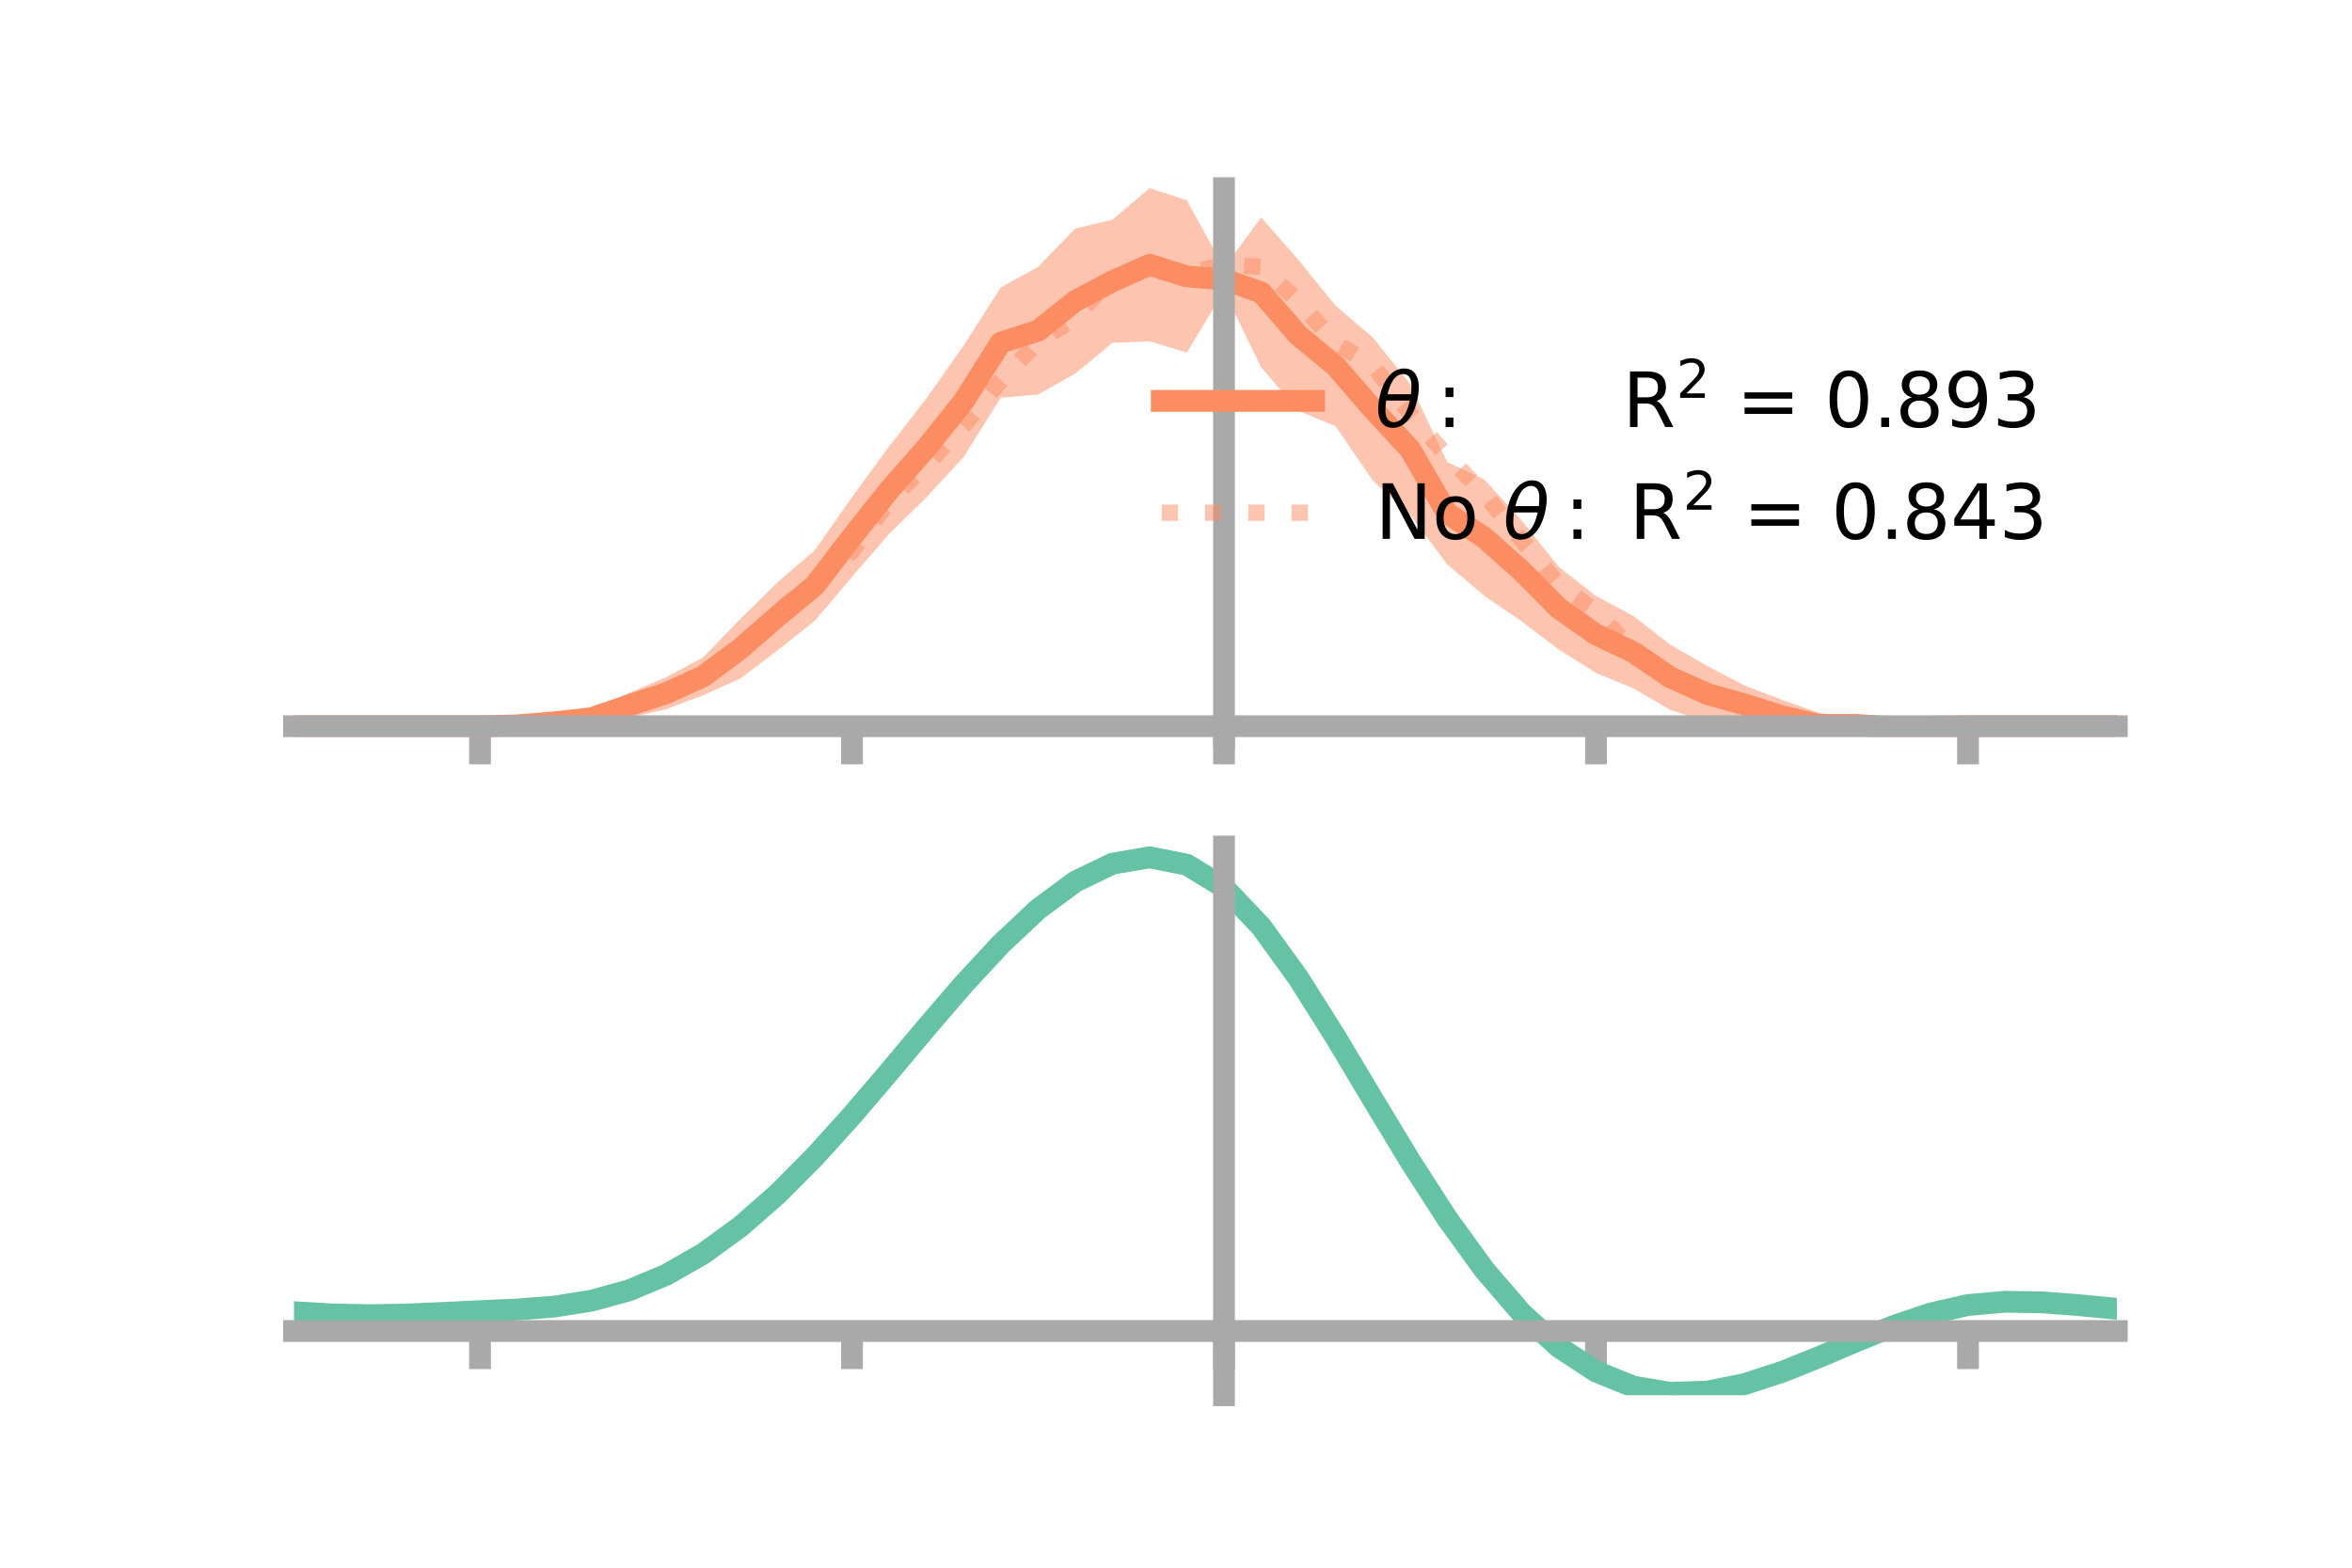
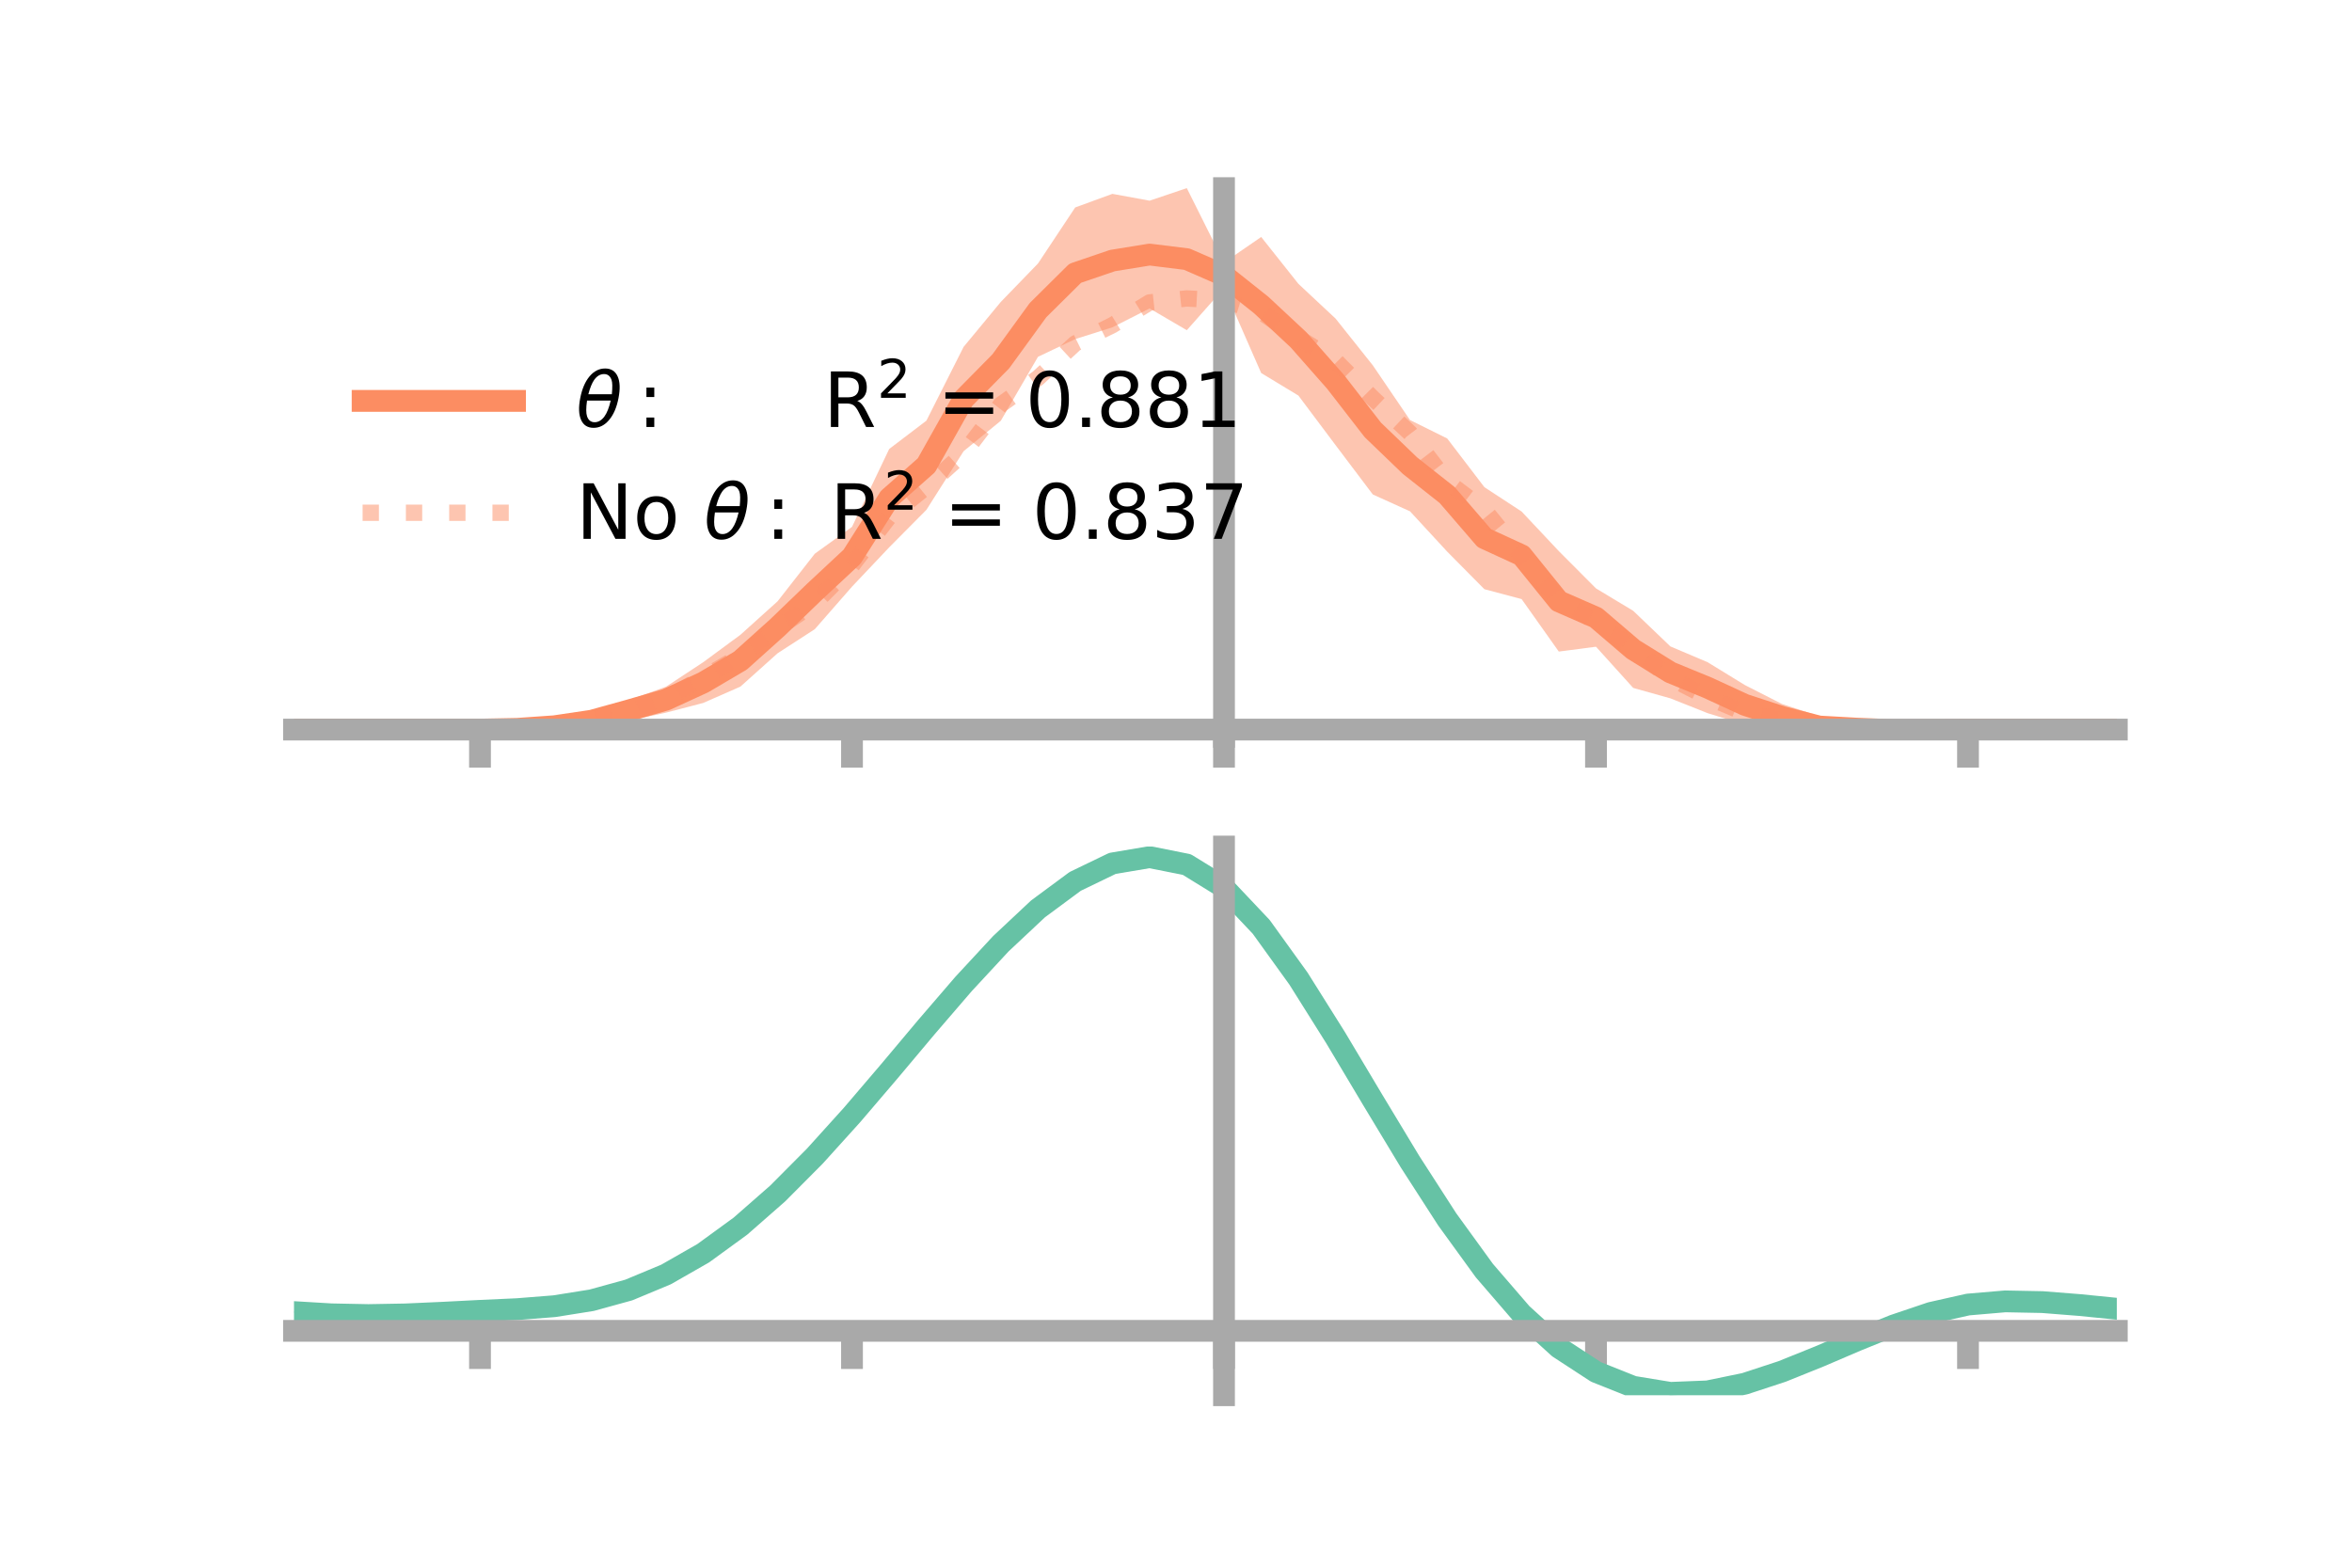
<svg xmlns="http://www.w3.org/2000/svg" xmlns:xlink="http://www.w3.org/1999/xlink" height="144pt" version="1.1" viewBox="0 0 216 144" width="216pt">
  <defs>
    <style type="text/css">*{stroke-linecap:butt;stroke-linejoin:round;}</style>
  </defs>
  <g id="figure_1">
    <g id="patch_1">
      <path d="M 0 144  L 216 144  L 216 0  L 0 0  z " style="fill:none;" />
    </g>
    <g id="axes_1">
      <g id="patch_2">
        <path d="M 27 67.68  L 194.4 67.68  L 194.4 17.28  L 27 17.28  z " style="fill:none;" />
      </g>
      <g id="PolyCollection_1">
-         <path clip-path="url(#p04c9dd43d0)" d="M 27 66.705  L 27 66.705  L 30.416 66.705  L 33.833 66.705  L 37.249 66.705  L 40.665 66.705  L 44.082 66.703  L 47.498 66.489  L 50.914 65.98  L 54.331 65.272  L 57.747 63.667  L 61.163 62.211  L 64.58 60.384  L 67.996 56.837  L 71.412 53.49  L 74.829 50.543  L 78.245 45.668  L 81.661 41  L 85.078 36.598  L 88.494 31.743  L 91.91 26.403  L 95.327 24.517  L 98.743 20.993  L 102.159 20.187  L 105.576 17.28  L 108.992 18.401  L 112.408 24.6  L 115.824 19.966  L 119.241 23.874  L 122.657 28.087  L 126.073 30.998  L 129.49 35.256  L 132.906 42.441  L 136.322 44.053  L 139.739 47.801  L 143.155 52.076  L 146.571 54.742  L 149.988 56.576  L 153.404 59.225  L 156.82 61.19  L 160.237 62.979  L 163.653 64.287  L 167.069 65.484  L 170.486 65.878  L 173.902 66.455  L 177.318 66.615  L 180.735 66.704  L 184.151 66.705  L 187.567 66.705  L 190.984 66.705  L 194.4 66.705  L 194.4 66.705  L 194.4 66.705  L 190.984 66.705  L 187.567 66.705  L 184.151 66.705  L 180.735 66.706  L 177.318 66.883  L 173.902 67.164  L 170.486 67.293  L 167.069 67.68  L 163.653 67.295  L 160.237 66.458  L 156.82 66.315  L 153.404 65.221  L 149.988 63.222  L 146.571 61.811  L 143.155 59.669  L 139.739 57.076  L 136.322 54.732  L 132.906 51.842  L 129.49 47.26  L 126.073 44.141  L 122.657 39.154  L 119.241 37.732  L 115.824 33.749  L 112.408 26.738  L 108.992 32.387  L 105.576 31.351  L 102.159 31.493  L 98.743 34.316  L 95.327 36.242  L 91.91 36.526  L 88.494 41.982  L 85.078 45.687  L 81.661 49.032  L 78.245 52.986  L 74.829 57.026  L 71.412 59.738  L 67.996 62.321  L 64.58 63.863  L 61.163 65.156  L 57.747 65.926  L 54.331 66.664  L 50.914 66.711  L 47.498 66.765  L 44.082 66.705  L 40.665 66.705  L 37.249 66.705  L 33.833 66.705  L 30.416 66.705  L 27 66.705  z " style="fill:#fc8d62;fill-opacity:0.5;" />
+         <path clip-path="url(#p50fe709714)" d="M 27 67.016  L 27 67.016  L 30.416 67.016  L 33.833 67.016  L 37.249 67.016  L 40.665 67.016  L 44.082 67.015  L 47.498 66.84  L 50.914 66.393  L 54.331 65.573  L 57.747 64.316  L 61.163 63.079  L 64.58 60.829  L 67.996 58.311  L 71.412 55.232  L 74.829 50.861  L 78.245 48.396  L 81.661 41.241  L 85.078 38.64  L 88.494 31.864  L 91.91 27.733  L 95.327 24.202  L 98.743 19.055  L 102.159 17.807  L 105.576 18.434  L 108.992 17.28  L 112.408 24.119  L 115.824 21.767  L 119.241 26.071  L 122.657 29.266  L 126.073 33.555  L 129.49 38.582  L 132.906 40.276  L 136.322 44.749  L 139.739 46.985  L 143.155 50.62  L 146.571 54.048  L 149.988 56.107  L 153.404 59.377  L 156.82 60.827  L 160.237 62.922  L 163.653 64.664  L 167.069 65.787  L 170.486 66.291  L 173.902 66.753  L 177.318 66.941  L 180.735 67.015  L 184.151 67.016  L 187.567 67.016  L 190.984 67.016  L 194.4 67.016  L 194.4 67.016  L 194.4 67.016  L 190.984 67.016  L 187.567 67.016  L 184.151 67.016  L 180.735 67.017  L 177.318 67.154  L 173.902 67.378  L 170.486 67.562  L 167.069 67.68  L 163.653 67.048  L 160.237 66.563  L 156.82 65.507  L 153.404 64.147  L 149.988 63.189  L 146.571 59.405  L 143.155 59.85  L 139.739 55.028  L 136.322 54.121  L 132.906 50.67  L 129.49 46.967  L 126.073 45.418  L 122.657 40.892  L 119.241 36.335  L 115.824 34.265  L 112.408 26.474  L 108.992 30.331  L 105.576 28.332  L 102.159 30.068  L 98.743 31.148  L 95.327 32.774  L 91.91 38.65  L 88.494 41.447  L 85.078 46.831  L 81.661 50.276  L 78.245 53.888  L 74.829 57.792  L 71.412 60.007  L 67.996 63.069  L 64.58 64.57  L 61.163 65.46  L 57.747 66.198  L 54.331 66.833  L 50.914 67.028  L 47.498 67.058  L 44.082 67.017  L 40.665 67.016  L 37.249 67.016  L 33.833 67.016  L 30.416 67.016  L 27 67.016  z " style="fill:#fc8d62;fill-opacity:0.5;" />
      </g>
      <g id="matplotlib.axis_1">
        <g id="xtick_1">
          <g id="line2d_1">
            <defs>
-               <path d="M 0 0  L 0 3.5  " id="m836df31531" style="stroke:#a9a9a9;stroke-width:2;" />
+               <path d="M 0 0  L 0 3.5  " id="mddd02d5829" style="stroke:#a9a9a9;stroke-width:2;" />
            </defs>
            <g>
-               <use style="fill:#a9a9a9;stroke:#a9a9a9;stroke-width:2;" x="44.082" xlink:href="#m836df31531" y="66.705" />
+               <use style="fill:#a9a9a9;stroke:#a9a9a9;stroke-width:2;" x="44.082" xlink:href="#mddd02d5829" y="67.016" />
            </g>
          </g>
        </g>
        <g id="xtick_2">
          <g id="line2d_2">
            <g>
-               <use style="fill:#a9a9a9;stroke:#a9a9a9;stroke-width:2;" x="78.245" xlink:href="#m836df31531" y="66.705" />
+               <use style="fill:#a9a9a9;stroke:#a9a9a9;stroke-width:2;" x="78.245" xlink:href="#mddd02d5829" y="67.016" />
            </g>
          </g>
        </g>
        <g id="xtick_3">
          <g id="line2d_3">
            <g>
-               <use style="fill:#a9a9a9;stroke:#a9a9a9;stroke-width:2;" x="112.408" xlink:href="#m836df31531" y="66.705" />
+               <use style="fill:#a9a9a9;stroke:#a9a9a9;stroke-width:2;" x="112.408" xlink:href="#mddd02d5829" y="67.016" />
            </g>
          </g>
        </g>
        <g id="xtick_4">
          <g id="line2d_4">
            <g>
-               <use style="fill:#a9a9a9;stroke:#a9a9a9;stroke-width:2;" x="146.571" xlink:href="#m836df31531" y="66.705" />
+               <use style="fill:#a9a9a9;stroke:#a9a9a9;stroke-width:2;" x="146.571" xlink:href="#mddd02d5829" y="67.016" />
            </g>
          </g>
        </g>
        <g id="xtick_5">
          <g id="line2d_5">
            <g>
-               <use style="fill:#a9a9a9;stroke:#a9a9a9;stroke-width:2;" x="180.735" xlink:href="#m836df31531" y="66.705" />
+               <use style="fill:#a9a9a9;stroke:#a9a9a9;stroke-width:2;" x="180.735" xlink:href="#mddd02d5829" y="67.016" />
            </g>
          </g>
        </g>
      </g>
      <g id="matplotlib.axis_2" />
      <g id="line2d_6">
-         <path clip-path="url(#p04c9dd43d0)" d="M 27 66.705  L 30.416 66.705  L 33.833 66.705  L 37.249 66.705  L 40.665 66.705  L 44.082 66.704  L 47.498 66.627  L 50.914 66.345  L 54.331 65.968  L 57.747 64.797  L 61.163 63.683  L 64.58 62.123  L 67.996 59.579  L 71.412 56.614  L 74.829 53.785  L 78.245 49.327  L 81.661 45.016  L 85.078 41.143  L 88.494 36.863  L 91.91 31.465  L 95.327 30.379  L 98.743 27.655  L 102.159 25.84  L 105.576 24.315  L 108.992 25.394  L 112.408 25.669  L 115.824 26.857  L 119.241 30.803  L 122.657 33.621  L 126.073 37.57  L 129.49 41.258  L 132.906 47.142  L 136.322 49.393  L 139.739 52.439  L 143.155 55.872  L 146.571 58.277  L 149.988 59.899  L 153.404 62.223  L 156.82 63.752  L 160.237 64.718  L 163.653 65.791  L 167.069 66.582  L 170.486 66.586  L 173.902 66.81  L 177.318 66.749  L 180.735 66.705  L 184.151 66.705  L 187.567 66.705  L 190.984 66.705  L 194.4 66.705  " style="fill:none;stroke:#fc8d62;stroke-linecap:square;stroke-width:2;" />
+         <path clip-path="url(#p50fe709714)" d="M 27 67.016  L 30.416 67.016  L 33.833 67.016  L 37.249 67.016  L 40.665 67.016  L 44.082 67.016  L 47.498 66.949  L 50.914 66.71  L 54.331 66.203  L 57.747 65.257  L 61.163 64.27  L 64.58 62.7  L 67.996 60.69  L 71.412 57.619  L 74.829 54.327  L 78.245 51.142  L 81.661 45.758  L 85.078 42.736  L 88.494 36.656  L 91.91 33.191  L 95.327 28.488  L 98.743 25.102  L 102.159 23.937  L 105.576 23.383  L 108.992 23.806  L 112.408 25.296  L 115.824 28.016  L 119.241 31.203  L 122.657 35.079  L 126.073 39.487  L 129.49 42.774  L 132.906 45.473  L 136.322 49.435  L 139.739 51.006  L 143.155 55.235  L 146.571 56.726  L 149.988 59.648  L 153.404 61.762  L 156.82 63.167  L 160.237 64.743  L 163.653 65.856  L 167.069 66.734  L 170.486 66.927  L 173.902 67.065  L 177.318 67.048  L 180.735 67.016  L 184.151 67.016  L 187.567 67.016  L 190.984 67.016  L 194.4 67.016  " style="fill:none;stroke:#fc8d62;stroke-linecap:square;stroke-width:2;" />
      </g>
      <g id="line2d_7">
-         <path clip-path="url(#p04c9dd43d0)" d="M 27 66.705  L 30.416 66.705  L 33.833 66.705  L 37.249 66.705  L 40.665 66.705  L 44.082 66.705  L 47.498 66.653  L 50.914 66.358  L 54.331 65.672  L 57.747 64.663  L 61.163 63.687  L 64.58 62.032  L 67.996 59.572  L 71.412 56.209  L 74.829 53.295  L 78.245 50.666  L 81.661 46.055  L 85.078 42.692  L 88.494 39.127  L 91.91 34.949  L 95.327 31.393  L 98.743 29.23  L 102.159 25.405  L 105.576 24.874  L 108.992 25.129  L 112.408 24.315  L 115.824 24.504  L 119.241 27.685  L 122.657 31.507  L 126.073 33.536  L 129.49 38.009  L 132.906 41.894  L 136.322 45.379  L 139.739 49.633  L 143.155 53.686  L 146.571 56.159  L 149.988 59.734  L 153.404 62.335  L 156.82 63.476  L 160.237 64.717  L 163.653 65.746  L 167.069 66.671  L 170.486 66.845  L 173.902 66.786  L 177.318 66.721  L 180.735 66.705  L 184.151 66.705  L 187.567 66.705  L 190.984 66.705  L 194.4 66.705  " style="fill:none;stroke:#fc8d62;stroke-dasharray:1.5,2.475;stroke-dashoffset:0;stroke-opacity:0.5;stroke-width:1.5;" />
+         <path clip-path="url(#p50fe709714)" d="M 27 67.016  L 30.416 67.016  L 33.833 67.016  L 37.249 67.016  L 40.665 67.016  L 44.082 67.016  L 47.498 66.974  L 50.914 66.649  L 54.331 66.146  L 57.747 65.366  L 61.163 64.178  L 64.58 62.233  L 67.996 60.263  L 71.412 57.716  L 74.829 55.404  L 78.245 51.945  L 81.661 47.473  L 85.078 44.721  L 88.494 41.645  L 91.91 37.165  L 95.327 34.72  L 98.743 31.55  L 102.159 29.87  L 105.576 27.78  L 108.992 27.412  L 112.408 27.603  L 115.824 28.681  L 119.241 31.024  L 122.657 33.139  L 126.073 36.574  L 129.49 39.776  L 132.906 44.239  L 136.322 46.84  L 139.739 51.034  L 143.155 55.152  L 146.571 57.109  L 149.988 59.558  L 153.404 62.288  L 156.82 64.041  L 160.237 65.482  L 163.653 66.119  L 167.069 66.679  L 170.486 67.033  L 173.902 67.131  L 177.318 67.027  L 180.735 67.016  L 184.151 67.016  L 187.567 67.016  L 190.984 67.016  L 194.4 67.016  " style="fill:none;stroke:#fc8d62;stroke-dasharray:1.5,2.475;stroke-dashoffset:0;stroke-opacity:0.5;stroke-width:1.5;" />
      </g>
      <g id="patch_3">
        <path d="M 112.408 67.68  L 112.408 17.28  " style="fill:none;stroke:#a9a9a9;stroke-linecap:square;stroke-linejoin:miter;stroke-width:2;" />
      </g>
      <g id="patch_4">
        <path d="M 194.4 67.68  L 194.4 17.28  " style="fill:none;" />
      </g>
      <g id="patch_5">
-         <path d="M 27 66.705  L 194.4 66.705  " style="fill:none;stroke:#a9a9a9;stroke-linecap:square;stroke-linejoin:miter;stroke-width:2;" />
+         <path d="M 27 67.016  L 194.4 67.016  " style="fill:none;stroke:#a9a9a9;stroke-linecap:square;stroke-linejoin:miter;stroke-width:2;" />
      </g>
      <g id="patch_6">
        <path d="M 27 17.28  L 194.4 17.28  " style="fill:none;" />
      </g>
      <g id="legend_1">
        <g id="line2d_8">
-           <path d="M 106.69 36.824  L 120.69 36.824  " style="fill:none;stroke:#fc8d62;stroke-linecap:square;stroke-width:2;" />
+           <path d="M 33.3 36.824  L 47.3 36.824  " style="fill:none;stroke:#fc8d62;stroke-linecap:square;stroke-width:2;" />
        </g>
        <g id="line2d_9" />
        <g id="text_1">
-           <g transform="translate(126.29 39.27422)scale(0.07 -0.07)">
+           <g transform="translate(52.9 39.27422)scale(0.07 -0.07)">
            <defs>
              <path d="M 45.516 34.672  L 14.453 34.672  Q 12.359 20.062 14.5 13.875  Q 17.188 6.25 24.469 6.25  Q 31.781 6.25 37.359 13.922  Q 42.234 20.656 45.516 34.672  z M 47.016 42.969  Q 48.344 56.844 46.625 61.719  Q 43.953 69.438 36.766 69.438  Q 29.297 69.438 23.828 61.812  Q 19.531 55.672 16.156 42.969  z M 38.188 76.766  Q 49.906 76.766 54.594 66.406  Q 59.281 56.109 55.719 37.844  Q 52.203 19.625 43.453 9.281  Q 34.766 -1.125 23.047 -1.125  Q 11.281 -1.125 6.641 9.281  Q 2 19.625 5.516 37.844  Q 9.078 56.109 17.719 66.406  Q 26.422 76.766 38.188 76.766  z " id="DejaVuSans-Oblique-952" />
              <path d="M 11.719 12.406  L 22.016 12.406  L 22.016 0  L 11.719 0  z M 11.719 51.703  L 22.016 51.703  L 22.016 39.312  L 11.719 39.312  z " id="DejaVuSans-58" />
              <path id="DejaVuSans-32" />
              <path d="M 44.391 34.188  Q 47.562 33.109 50.562 29.594  Q 53.562 26.078 56.594 19.922  L 66.609 0  L 56 0  L 46.688 18.703  Q 43.062 26.031 39.672 28.422  Q 36.281 30.812 30.422 30.812  L 19.672 30.812  L 19.672 0  L 9.812 0  L 9.812 72.906  L 32.078 72.906  Q 44.578 72.906 50.734 67.672  Q 56.891 62.453 56.891 51.906  Q 56.891 45.016 53.688 40.469  Q 50.484 35.938 44.391 34.188  z M 19.672 64.797  L 19.672 38.922  L 32.078 38.922  Q 39.203 38.922 42.844 42.219  Q 46.484 45.516 46.484 51.906  Q 46.484 58.297 42.844 61.547  Q 39.203 64.797 32.078 64.797  z " id="DejaVuSans-82" />
              <path d="M 19.188 8.297  L 53.609 8.297  L 53.609 0  L 7.328 0  L 7.328 8.297  Q 12.938 14.109 22.625 23.891  Q 32.328 33.688 34.812 36.531  Q 39.547 41.844 41.422 45.531  Q 43.312 49.219 43.312 52.781  Q 43.312 58.594 39.234 62.25  Q 35.156 65.922 28.609 65.922  Q 23.969 65.922 18.812 64.312  Q 13.672 62.703 7.812 59.422  L 7.812 69.391  Q 13.766 71.781 18.938 73  Q 24.125 74.219 28.422 74.219  Q 39.75 74.219 46.484 68.547  Q 53.219 62.891 53.219 53.422  Q 53.219 48.922 51.531 44.891  Q 49.859 40.875 45.406 35.406  Q 44.188 33.984 37.641 27.219  Q 31.109 20.453 19.188 8.297  z " id="DejaVuSans-50" />
              <path d="M 10.594 45.406  L 73.188 45.406  L 73.188 37.203  L 10.594 37.203  z M 10.594 25.484  L 73.188 25.484  L 73.188 17.188  L 10.594 17.188  z " id="DejaVuSans-61" />
              <path d="M 31.781 66.406  Q 24.172 66.406 20.328 58.906  Q 16.5 51.422 16.5 36.375  Q 16.5 21.391 20.328 13.891  Q 24.172 6.391 31.781 6.391  Q 39.453 6.391 43.281 13.891  Q 47.125 21.391 47.125 36.375  Q 47.125 51.422 43.281 58.906  Q 39.453 66.406 31.781 66.406  z M 31.781 74.219  Q 44.047 74.219 50.516 64.516  Q 56.984 54.828 56.984 36.375  Q 56.984 17.969 50.516 8.266  Q 44.047 -1.422 31.781 -1.422  Q 19.531 -1.422 13.062 8.266  Q 6.594 17.969 6.594 36.375  Q 6.594 54.828 13.062 64.516  Q 19.531 74.219 31.781 74.219  z " id="DejaVuSans-48" />
              <path d="M 10.688 12.406  L 21 12.406  L 21 0  L 10.688 0  z " id="DejaVuSans-46" />
              <path d="M 31.781 34.625  Q 24.75 34.625 20.719 30.859  Q 16.703 27.094 16.703 20.516  Q 16.703 13.922 20.719 10.156  Q 24.75 6.391 31.781 6.391  Q 38.812 6.391 42.859 10.172  Q 46.922 13.969 46.922 20.516  Q 46.922 27.094 42.891 30.859  Q 38.875 34.625 31.781 34.625  z M 21.922 38.812  Q 15.578 40.375 12.031 44.719  Q 8.5 49.078 8.5 55.328  Q 8.5 64.062 14.719 69.141  Q 20.953 74.219 31.781 74.219  Q 42.672 74.219 48.875 69.141  Q 55.078 64.062 55.078 55.328  Q 55.078 49.078 51.531 44.719  Q 48 40.375 41.703 38.812  Q 48.828 37.156 52.797 32.312  Q 56.781 27.484 56.781 20.516  Q 56.781 9.906 50.312 4.234  Q 43.844 -1.422 31.781 -1.422  Q 19.734 -1.422 13.25 4.234  Q 6.781 9.906 6.781 20.516  Q 6.781 27.484 10.781 32.312  Q 14.797 37.156 21.922 38.812  z M 18.312 54.391  Q 18.312 48.734 21.844 45.562  Q 25.391 42.391 31.781 42.391  Q 38.141 42.391 41.719 45.562  Q 45.312 48.734 45.312 54.391  Q 45.312 60.062 41.719 63.234  Q 38.141 66.406 31.781 66.406  Q 25.391 66.406 21.844 63.234  Q 18.312 60.062 18.312 54.391  z " id="DejaVuSans-56" />
-               <path d="M 10.984 1.516  L 10.984 10.5  Q 14.703 8.734 18.5 7.812  Q 22.312 6.891 25.984 6.891  Q 35.75 6.891 40.891 13.453  Q 46.047 20.016 46.781 33.406  Q 43.953 29.203 39.594 26.953  Q 35.25 24.703 29.984 24.703  Q 19.047 24.703 12.672 31.312  Q 6.297 37.938 6.297 49.422  Q 6.297 60.641 12.938 67.422  Q 19.578 74.219 30.609 74.219  Q 43.266 74.219 49.922 64.516  Q 56.594 54.828 56.594 36.375  Q 56.594 19.141 48.406 8.859  Q 40.234 -1.422 26.422 -1.422  Q 22.703 -1.422 18.891 -0.688  Q 15.094 0.047 10.984 1.516  z M 30.609 32.422  Q 37.25 32.422 41.125 36.953  Q 45.016 41.5 45.016 49.422  Q 45.016 57.281 41.125 61.844  Q 37.25 66.406 30.609 66.406  Q 23.969 66.406 20.094 61.844  Q 16.219 57.281 16.219 49.422  Q 16.219 41.5 20.094 36.953  Q 23.969 32.422 30.609 32.422  z " id="DejaVuSans-57" />
-               <path d="M 40.578 39.312  Q 47.656 37.797 51.625 33  Q 55.609 28.219 55.609 21.188  Q 55.609 10.406 48.188 4.484  Q 40.766 -1.422 27.094 -1.422  Q 22.516 -1.422 17.656 -0.516  Q 12.797 0.391 7.625 2.203  L 7.625 11.719  Q 11.719 9.328 16.594 8.109  Q 21.484 6.891 26.812 6.891  Q 36.078 6.891 40.938 10.547  Q 45.797 14.203 45.797 21.188  Q 45.797 27.641 41.281 31.266  Q 36.766 34.906 28.719 34.906  L 20.219 34.906  L 20.219 43.016  L 29.109 43.016  Q 36.375 43.016 40.234 45.922  Q 44.094 48.828 44.094 54.297  Q 44.094 59.906 40.109 62.906  Q 36.141 65.922 28.719 65.922  Q 24.656 65.922 20.016 65.031  Q 15.375 64.156 9.812 62.312  L 9.812 71.094  Q 15.438 72.656 20.344 73.438  Q 25.25 74.219 29.594 74.219  Q 40.828 74.219 47.359 69.109  Q 53.906 64.016 53.906 55.328  Q 53.906 49.266 50.438 45.094  Q 46.969 40.922 40.578 39.312  z " id="DejaVuSans-51" />
+               <path d="M 12.406 8.297  L 28.516 8.297  L 28.516 63.922  L 10.984 60.406  L 10.984 69.391  L 28.422 72.906  L 38.281 72.906  L 38.281 8.297  L 54.391 8.297  L 54.391 0  L 12.406 0  z " id="DejaVuSans-49" />
            </defs>
            <use transform="translate(0 0.765625)" xlink:href="#DejaVuSans-Oblique-952" />
            <use transform="translate(80.66406 0.765625)" xlink:href="#DejaVuSans-58" />
            <use transform="translate(133.8379 0.765625)" xlink:href="#DejaVuSans-32" />
            <use transform="translate(165.625 0.765625)" xlink:href="#DejaVuSans-32" />
            <use transform="translate(197.4121 0.765625)" xlink:href="#DejaVuSans-32" />
            <use transform="translate(229.1992 0.765625)" xlink:href="#DejaVuSans-32" />
            <use transform="translate(260.9863 0.765625)" xlink:href="#DejaVuSans-32" />
            <use transform="translate(292.7734 0.765625)" xlink:href="#DejaVuSans-32" />
            <use transform="translate(324.5605 0.765625)" xlink:href="#DejaVuSans-82" />
            <use transform="translate(395 39.04688)scale(0.7)" xlink:href="#DejaVuSans-50" />
            <use transform="translate(442.2705 0.765625)" xlink:href="#DejaVuSans-32" />
            <use transform="translate(474.0576 0.765625)" xlink:href="#DejaVuSans-61" />
            <use transform="translate(557.8467 0.765625)" xlink:href="#DejaVuSans-32" />
            <use transform="translate(589.6338 0.765625)" xlink:href="#DejaVuSans-48" />
            <use transform="translate(653.2568 0.765625)" xlink:href="#DejaVuSans-46" />
            <use transform="translate(682.4189 0.765625)" xlink:href="#DejaVuSans-56" />
-             <use transform="translate(746.042 0.765625)" xlink:href="#DejaVuSans-57" />
-             <use transform="translate(809.665 0.765625)" xlink:href="#DejaVuSans-51" />
+             <use transform="translate(746.042 0.765625)" xlink:href="#DejaVuSans-56" />
+             <use transform="translate(809.665 0.765625)" xlink:href="#DejaVuSans-49" />
          </g>
        </g>
        <g id="line2d_10">
-           <path d="M 106.69 47.099  L 120.69 47.099  " style="fill:none;stroke:#fc8d62;stroke-dasharray:1.5,2.475;stroke-dashoffset:0;stroke-opacity:0.5;stroke-width:1.5;" />
+           <path d="M 33.3 47.099  L 47.3 47.099  " style="fill:none;stroke:#fc8d62;stroke-dasharray:1.5,2.475;stroke-dashoffset:0;stroke-opacity:0.5;stroke-width:1.5;" />
        </g>
        <g id="line2d_11" />
        <g id="text_2">
-           <g transform="translate(126.29 49.54891)scale(0.07 -0.07)">
+           <g transform="translate(52.9 49.54891)scale(0.07 -0.07)">
            <defs>
              <path d="M 9.812 72.906  L 23.094 72.906  L 55.422 11.922  L 55.422 72.906  L 64.984 72.906  L 64.984 0  L 51.703 0  L 19.391 60.984  L 19.391 0  L 9.812 0  z " id="DejaVuSans-78" />
              <path d="M 30.609 48.391  Q 23.391 48.391 19.188 42.75  Q 14.984 37.109 14.984 27.297  Q 14.984 17.484 19.156 11.844  Q 23.344 6.203 30.609 6.203  Q 37.797 6.203 41.984 11.859  Q 46.188 17.531 46.188 27.297  Q 46.188 37.016 41.984 42.703  Q 37.797 48.391 30.609 48.391  z M 30.609 56  Q 42.328 56 49.016 48.375  Q 55.719 40.766 55.719 27.297  Q 55.719 13.875 49.016 6.219  Q 42.328 -1.422 30.609 -1.422  Q 18.844 -1.422 12.172 6.219  Q 5.516 13.875 5.516 27.297  Q 5.516 40.766 12.172 48.375  Q 18.844 56 30.609 56  z " id="DejaVuSans-111" />
-               <path d="M 37.797 64.312  L 12.891 25.391  L 37.797 25.391  z M 35.203 72.906  L 47.609 72.906  L 47.609 25.391  L 58.016 25.391  L 58.016 17.188  L 47.609 17.188  L 47.609 0  L 37.797 0  L 37.797 17.188  L 4.891 17.188  L 4.891 26.703  z " id="DejaVuSans-52" />
+               <path d="M 40.578 39.312  Q 47.656 37.797 51.625 33  Q 55.609 28.219 55.609 21.188  Q 55.609 10.406 48.188 4.484  Q 40.766 -1.422 27.094 -1.422  Q 22.516 -1.422 17.656 -0.516  Q 12.797 0.391 7.625 2.203  L 7.625 11.719  Q 11.719 9.328 16.594 8.109  Q 21.484 6.891 26.812 6.891  Q 36.078 6.891 40.938 10.547  Q 45.797 14.203 45.797 21.188  Q 45.797 27.641 41.281 31.266  Q 36.766 34.906 28.719 34.906  L 20.219 34.906  L 20.219 43.016  L 29.109 43.016  Q 36.375 43.016 40.234 45.922  Q 44.094 48.828 44.094 54.297  Q 44.094 59.906 40.109 62.906  Q 36.141 65.922 28.719 65.922  Q 24.656 65.922 20.016 65.031  Q 15.375 64.156 9.812 62.312  L 9.812 71.094  Q 15.438 72.656 20.344 73.438  Q 25.25 74.219 29.594 74.219  Q 40.828 74.219 47.359 69.109  Q 53.906 64.016 53.906 55.328  Q 53.906 49.266 50.438 45.094  Q 46.969 40.922 40.578 39.312  z " id="DejaVuSans-51" />
+               <path d="M 8.203 72.906  L 55.078 72.906  L 55.078 68.703  L 28.609 0  L 18.312 0  L 43.219 64.594  L 8.203 64.594  z " id="DejaVuSans-55" />
            </defs>
            <use transform="translate(0 0.765625)" xlink:href="#DejaVuSans-78" />
            <use transform="translate(74.80469 0.765625)" xlink:href="#DejaVuSans-111" />
            <use transform="translate(135.9863 0.765625)" xlink:href="#DejaVuSans-32" />
            <use transform="translate(167.7734 0.765625)" xlink:href="#DejaVuSans-Oblique-952" />
            <use transform="translate(248.4375 0.765625)" xlink:href="#DejaVuSans-58" />
            <use transform="translate(301.6113 0.765625)" xlink:href="#DejaVuSans-32" />
            <use transform="translate(333.3984 0.765625)" xlink:href="#DejaVuSans-82" />
            <use transform="translate(403.8379 39.04688)scale(0.7)" xlink:href="#DejaVuSans-50" />
            <use transform="translate(451.1084 0.765625)" xlink:href="#DejaVuSans-32" />
            <use transform="translate(482.8955 0.765625)" xlink:href="#DejaVuSans-61" />
            <use transform="translate(566.6846 0.765625)" xlink:href="#DejaVuSans-32" />
            <use transform="translate(598.4717 0.765625)" xlink:href="#DejaVuSans-48" />
            <use transform="translate(662.0947 0.765625)" xlink:href="#DejaVuSans-46" />
            <use transform="translate(691.2568 0.765625)" xlink:href="#DejaVuSans-56" />
-             <use transform="translate(754.8799 0.765625)" xlink:href="#DejaVuSans-52" />
-             <use transform="translate(818.5029 0.765625)" xlink:href="#DejaVuSans-51" />
+             <use transform="translate(754.8799 0.765625)" xlink:href="#DejaVuSans-51" />
+             <use transform="translate(818.5029 0.765625)" xlink:href="#DejaVuSans-55" />
          </g>
        </g>
      </g>
    </g>
    <g id="axes_2">
      <g id="patch_7">
        <path d="M 27 128.16  L 194.4 128.16  L 194.4 77.76  L 27 77.76  z " style="fill:none;" />
      </g>
      <g id="PolyCollection_2">
-         <path clip-path="url(#p28011cc8f9)" d="M 27 120.567  L 27 120.485  L 30.416 120.698  L 33.833 120.772  L 37.249 120.71  L 40.665 120.555  L 44.082 120.379  L 47.498 120.223  L 50.914 119.951  L 54.331 119.402  L 57.747 118.449  L 61.163 117.003  L 64.58 115.011  L 67.996 112.465  L 71.412 109.398  L 74.829 105.876  L 78.245 102.001  L 81.661 97.902  L 85.078 93.733  L 88.494 89.669  L 91.91 85.899  L 95.327 82.622  L 98.743 80.04  L 102.159 78.354  L 105.576 77.76  L 108.992 78.444  L 112.408 80.572  L 115.824 84.224  L 119.241 89.021  L 122.657 94.527  L 126.073 100.332  L 129.49 106.079  L 132.906 111.469  L 136.322 116.267  L 139.739 120.304  L 143.155 123.478  L 146.571 125.75  L 149.988 127.142  L 153.404 127.725  L 156.82 127.609  L 160.237 126.929  L 163.653 125.837  L 167.069 124.494  L 170.486 123.061  L 173.902 121.699  L 177.318 120.558  L 180.735 119.79  L 184.151 119.491  L 187.567 119.553  L 190.984 119.824  L 194.4 120.169  L 194.4 120.277  L 194.4 120.277  L 190.984 119.955  L 187.567 119.702  L 184.151 119.651  L 180.735 119.956  L 177.318 120.737  L 173.902 121.911  L 170.486 123.323  L 167.069 124.809  L 163.653 126.201  L 160.237 127.33  L 156.82 128.033  L 153.404 128.16  L 149.988 127.586  L 146.571 126.218  L 143.155 124.001  L 139.739 120.923  L 136.322 117.021  L 132.906 112.388  L 129.49 107.181  L 126.073 101.622  L 122.657 96  L 119.241 90.662  L 115.824 86.007  L 112.408 82.463  L 108.992 80.402  L 105.576 79.742  L 102.159 80.315  L 98.743 81.936  L 95.327 84.415  L 91.91 87.554  L 88.494 91.159  L 85.078 95.039  L 81.661 99.014  L 78.245 102.917  L 74.829 106.604  L 71.412 109.954  L 67.996 112.874  L 64.58 115.304  L 61.163 117.216  L 57.747 118.615  L 54.331 119.544  L 50.914 120.081  L 47.498 120.343  L 44.082 120.487  L 40.665 120.648  L 37.249 120.785  L 33.833 120.833  L 30.416 120.762  L 27 120.567  z " style="fill:#66c2a5;fill-opacity:0.5;" />
+         <path clip-path="url(#p3ae0630025)" d="M 27 120.563  L 27 120.482  L 30.416 120.695  L 33.833 120.765  L 37.249 120.697  L 40.665 120.535  L 44.082 120.351  L 47.498 120.192  L 50.914 119.916  L 54.331 119.365  L 57.747 118.412  L 61.163 116.965  L 64.58 114.973  L 67.996 112.428  L 71.412 109.362  L 74.829 105.841  L 78.245 101.968  L 81.661 97.871  L 85.078 93.704  L 88.494 89.643  L 91.91 85.877  L 95.327 82.604  L 98.743 80.027  L 102.159 78.347  L 105.576 77.76  L 108.992 78.453  L 112.408 80.594  L 115.824 84.263  L 119.241 89.078  L 122.657 94.598  L 126.073 100.415  L 129.49 106.167  L 132.906 111.557  L 136.322 116.348  L 139.739 120.373  L 143.155 123.531  L 146.571 125.785  L 149.988 127.159  L 153.404 127.725  L 156.82 127.594  L 160.237 126.901  L 163.653 125.799  L 167.069 124.449  L 170.486 123.012  L 173.902 121.648  L 177.318 120.51  L 180.735 119.747  L 184.151 119.457  L 187.567 119.53  L 190.984 119.81  L 194.4 120.163  L 194.4 120.269  L 194.4 120.269  L 190.984 119.94  L 187.567 119.679  L 184.151 119.616  L 180.735 119.911  L 177.318 120.686  L 173.902 121.855  L 170.486 123.267  L 167.069 124.758  L 163.653 126.159  L 160.237 127.299  L 156.82 128.016  L 153.404 128.16  L 149.988 127.603  L 146.571 126.251  L 143.155 124.047  L 139.739 120.979  L 136.322 117.083  L 132.906 112.451  L 129.49 107.24  L 126.073 101.672  L 122.657 96.036  L 119.241 90.681  L 115.824 86.007  L 112.408 82.446  L 108.992 80.374  L 105.576 79.706  L 102.159 80.274  L 98.743 81.892  L 95.327 84.369  L 91.91 87.508  L 88.494 91.112  L 85.078 94.992  L 81.661 98.966  L 78.245 102.869  L 74.829 106.556  L 71.412 109.907  L 67.996 112.829  L 64.58 115.261  L 61.163 117.174  L 57.747 118.576  L 54.331 119.507  L 50.914 120.046  L 47.498 120.311  L 44.082 120.46  L 40.665 120.627  L 37.249 120.771  L 33.833 120.826  L 30.416 120.758  L 27 120.563  z " style="fill:#66c2a5;fill-opacity:0.5;" />
      </g>
      <g id="matplotlib.axis_3">
        <g id="xtick_6">
          <g id="line2d_12">
            <g>
-               <use style="fill:#a9a9a9;stroke:#a9a9a9;stroke-width:2;" x="44.082" xlink:href="#m836df31531" y="122.261" />
+               <use style="fill:#a9a9a9;stroke:#a9a9a9;stroke-width:2;" x="44.082" xlink:href="#mddd02d5829" y="122.245" />
            </g>
          </g>
        </g>
        <g id="xtick_7">
          <g id="line2d_13">
            <g>
-               <use style="fill:#a9a9a9;stroke:#a9a9a9;stroke-width:2;" x="78.245" xlink:href="#m836df31531" y="122.261" />
+               <use style="fill:#a9a9a9;stroke:#a9a9a9;stroke-width:2;" x="78.245" xlink:href="#mddd02d5829" y="122.245" />
            </g>
          </g>
        </g>
        <g id="xtick_8">
          <g id="line2d_14">
            <g>
-               <use style="fill:#a9a9a9;stroke:#a9a9a9;stroke-width:2;" x="112.408" xlink:href="#m836df31531" y="122.261" />
+               <use style="fill:#a9a9a9;stroke:#a9a9a9;stroke-width:2;" x="112.408" xlink:href="#mddd02d5829" y="122.245" />
            </g>
          </g>
        </g>
        <g id="xtick_9">
          <g id="line2d_15">
            <g>
-               <use style="fill:#a9a9a9;stroke:#a9a9a9;stroke-width:2;" x="146.571" xlink:href="#m836df31531" y="122.261" />
+               <use style="fill:#a9a9a9;stroke:#a9a9a9;stroke-width:2;" x="146.571" xlink:href="#mddd02d5829" y="122.245" />
            </g>
          </g>
        </g>
        <g id="xtick_10">
          <g id="line2d_16">
            <g>
-               <use style="fill:#a9a9a9;stroke:#a9a9a9;stroke-width:2;" x="180.735" xlink:href="#m836df31531" y="122.261" />
+               <use style="fill:#a9a9a9;stroke:#a9a9a9;stroke-width:2;" x="180.735" xlink:href="#mddd02d5829" y="122.245" />
            </g>
          </g>
        </g>
      </g>
      <g id="matplotlib.axis_4" />
      <g id="line2d_17">
-         <path clip-path="url(#p28011cc8f9)" d="M 27 120.526  L 30.416 120.73  L 33.833 120.803  L 37.249 120.747  L 40.665 120.601  L 44.082 120.433  L 47.498 120.283  L 50.914 120.016  L 54.331 119.473  L 57.747 118.532  L 61.163 117.109  L 64.58 115.157  L 67.996 112.67  L 71.412 109.676  L 74.829 106.24  L 78.245 102.459  L 81.661 98.458  L 85.078 94.386  L 88.494 90.414  L 91.91 86.727  L 95.327 83.518  L 98.743 80.988  L 102.159 79.334  L 105.576 78.751  L 108.992 79.423  L 112.408 81.518  L 115.824 85.116  L 119.241 89.842  L 122.657 95.263  L 126.073 100.977  L 129.49 106.63  L 132.906 111.928  L 136.322 116.644  L 139.739 120.614  L 143.155 123.74  L 146.571 125.984  L 149.988 127.364  L 153.404 127.942  L 156.82 127.821  L 160.237 127.13  L 163.653 126.019  L 167.069 124.651  L 170.486 123.192  L 173.902 121.805  L 177.318 120.648  L 180.735 119.873  L 184.151 119.571  L 187.567 119.628  L 190.984 119.889  L 194.4 120.223  " style="fill:none;stroke:#66c2a5;stroke-linecap:square;stroke-width:2;" />
+         <path clip-path="url(#p3ae0630025)" d="M 27 120.522  L 30.416 120.726  L 33.833 120.795  L 37.249 120.734  L 40.665 120.581  L 44.082 120.406  L 47.498 120.252  L 50.914 119.981  L 54.331 119.436  L 57.747 118.494  L 61.163 117.07  L 64.58 115.117  L 67.996 112.629  L 71.412 109.635  L 74.829 106.199  L 78.245 102.418  L 81.661 98.418  L 85.078 94.348  L 88.494 90.378  L 91.91 86.692  L 95.327 83.487  L 98.743 80.96  L 102.159 79.31  L 105.576 78.733  L 108.992 79.413  L 112.408 81.52  L 115.824 85.135  L 119.241 89.879  L 122.657 95.317  L 126.073 101.043  L 129.49 106.704  L 132.906 112.004  L 136.322 116.715  L 139.739 120.676  L 143.155 123.789  L 146.571 126.018  L 149.988 127.381  L 153.404 127.942  L 156.82 127.805  L 160.237 127.1  L 163.653 125.979  L 167.069 124.603  L 170.486 123.14  L 173.902 121.752  L 177.318 120.598  L 180.735 119.829  L 184.151 119.537  L 187.567 119.604  L 190.984 119.875  L 194.4 120.216  " style="fill:none;stroke:#66c2a5;stroke-linecap:square;stroke-width:2;" />
      </g>
      <g id="patch_8">
        <path d="M 112.408 128.16  L 112.408 77.76  " style="fill:none;stroke:#a9a9a9;stroke-linecap:square;stroke-linejoin:miter;stroke-width:2;" />
      </g>
      <g id="patch_9">
        <path d="M 194.4 128.16  L 194.4 77.76  " style="fill:none;" />
      </g>
      <g id="patch_10">
-         <path d="M 27 122.261  L 194.4 122.261  " style="fill:none;stroke:#a9a9a9;stroke-linecap:square;stroke-linejoin:miter;stroke-width:2;" />
+         <path d="M 27 122.245  L 194.4 122.245  " style="fill:none;stroke:#a9a9a9;stroke-linecap:square;stroke-linejoin:miter;stroke-width:2;" />
      </g>
      <g id="patch_11">
        <path d="M 27 77.76  L 194.4 77.76  " style="fill:none;" />
      </g>
    </g>
  </g>
  <defs>
-     <clipPath id="p04c9dd43d0">
+     <clipPath id="p50fe709714">
      <rect height="50.4" width="167.4" x="27" y="17.28" />
    </clipPath>
-     <clipPath id="p28011cc8f9">
+     <clipPath id="p3ae0630025">
      <rect height="50.4" width="167.4" x="27" y="77.76" />
    </clipPath>
  </defs>
</svg>
